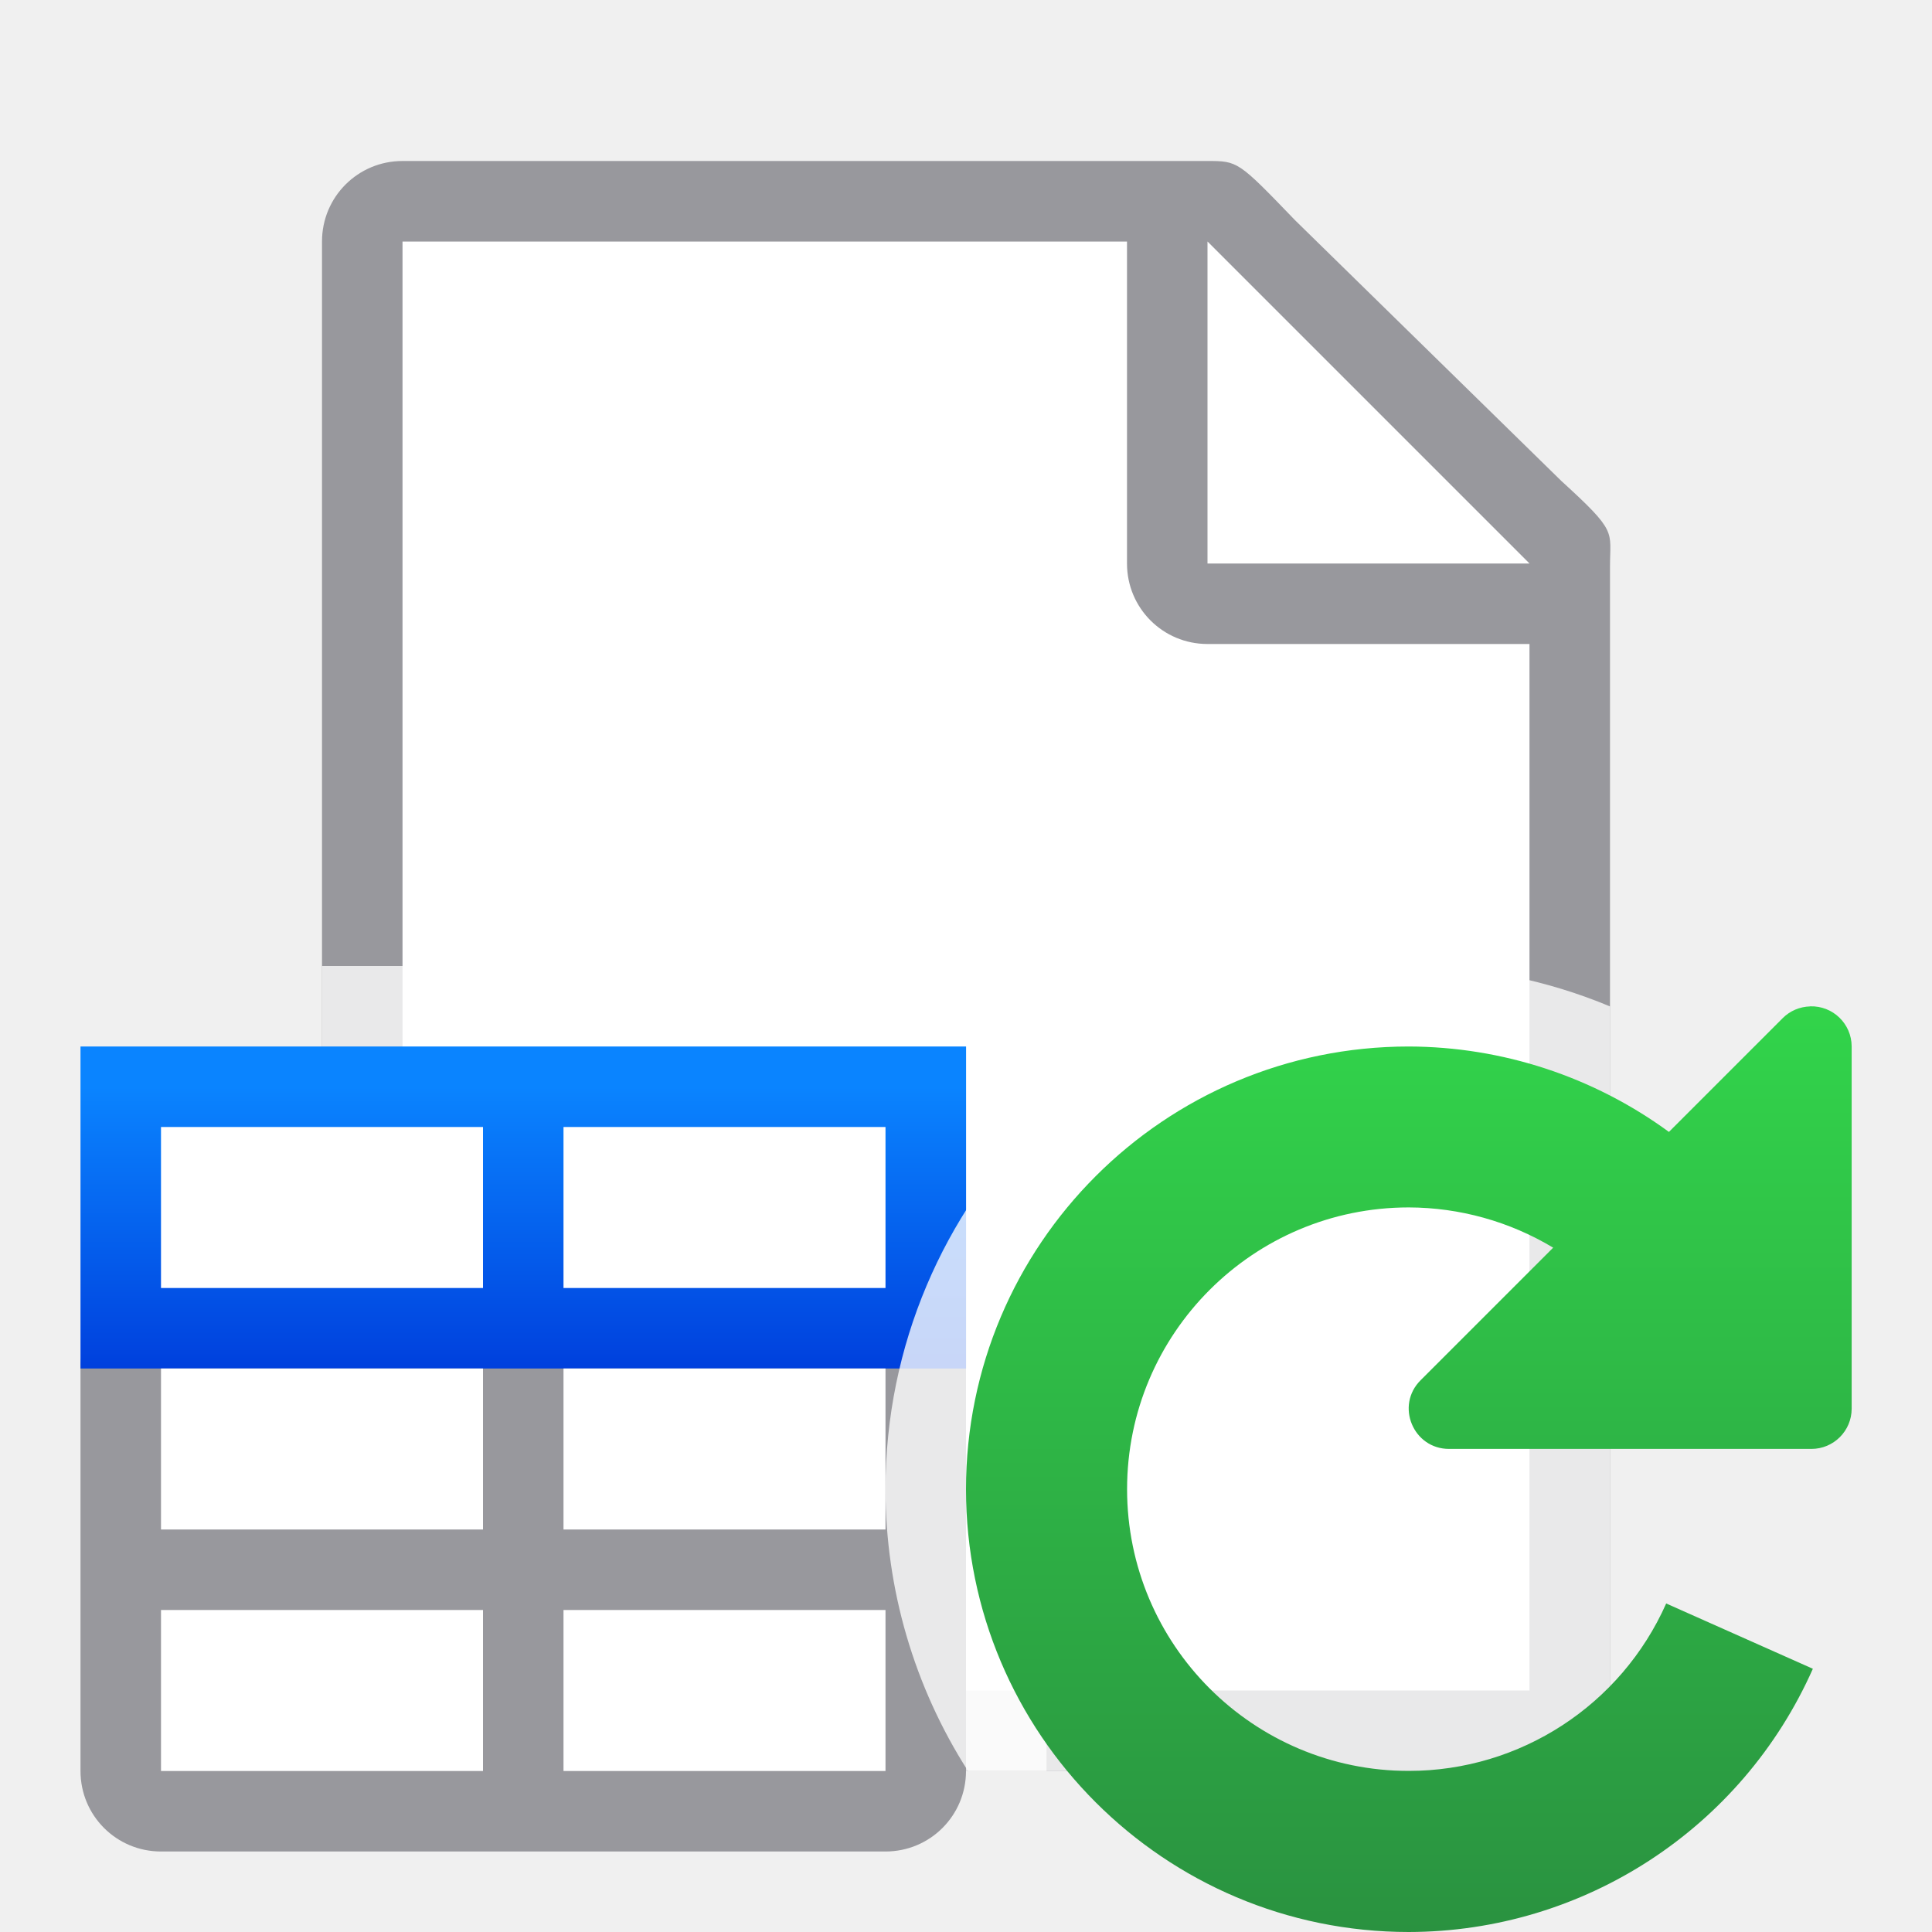
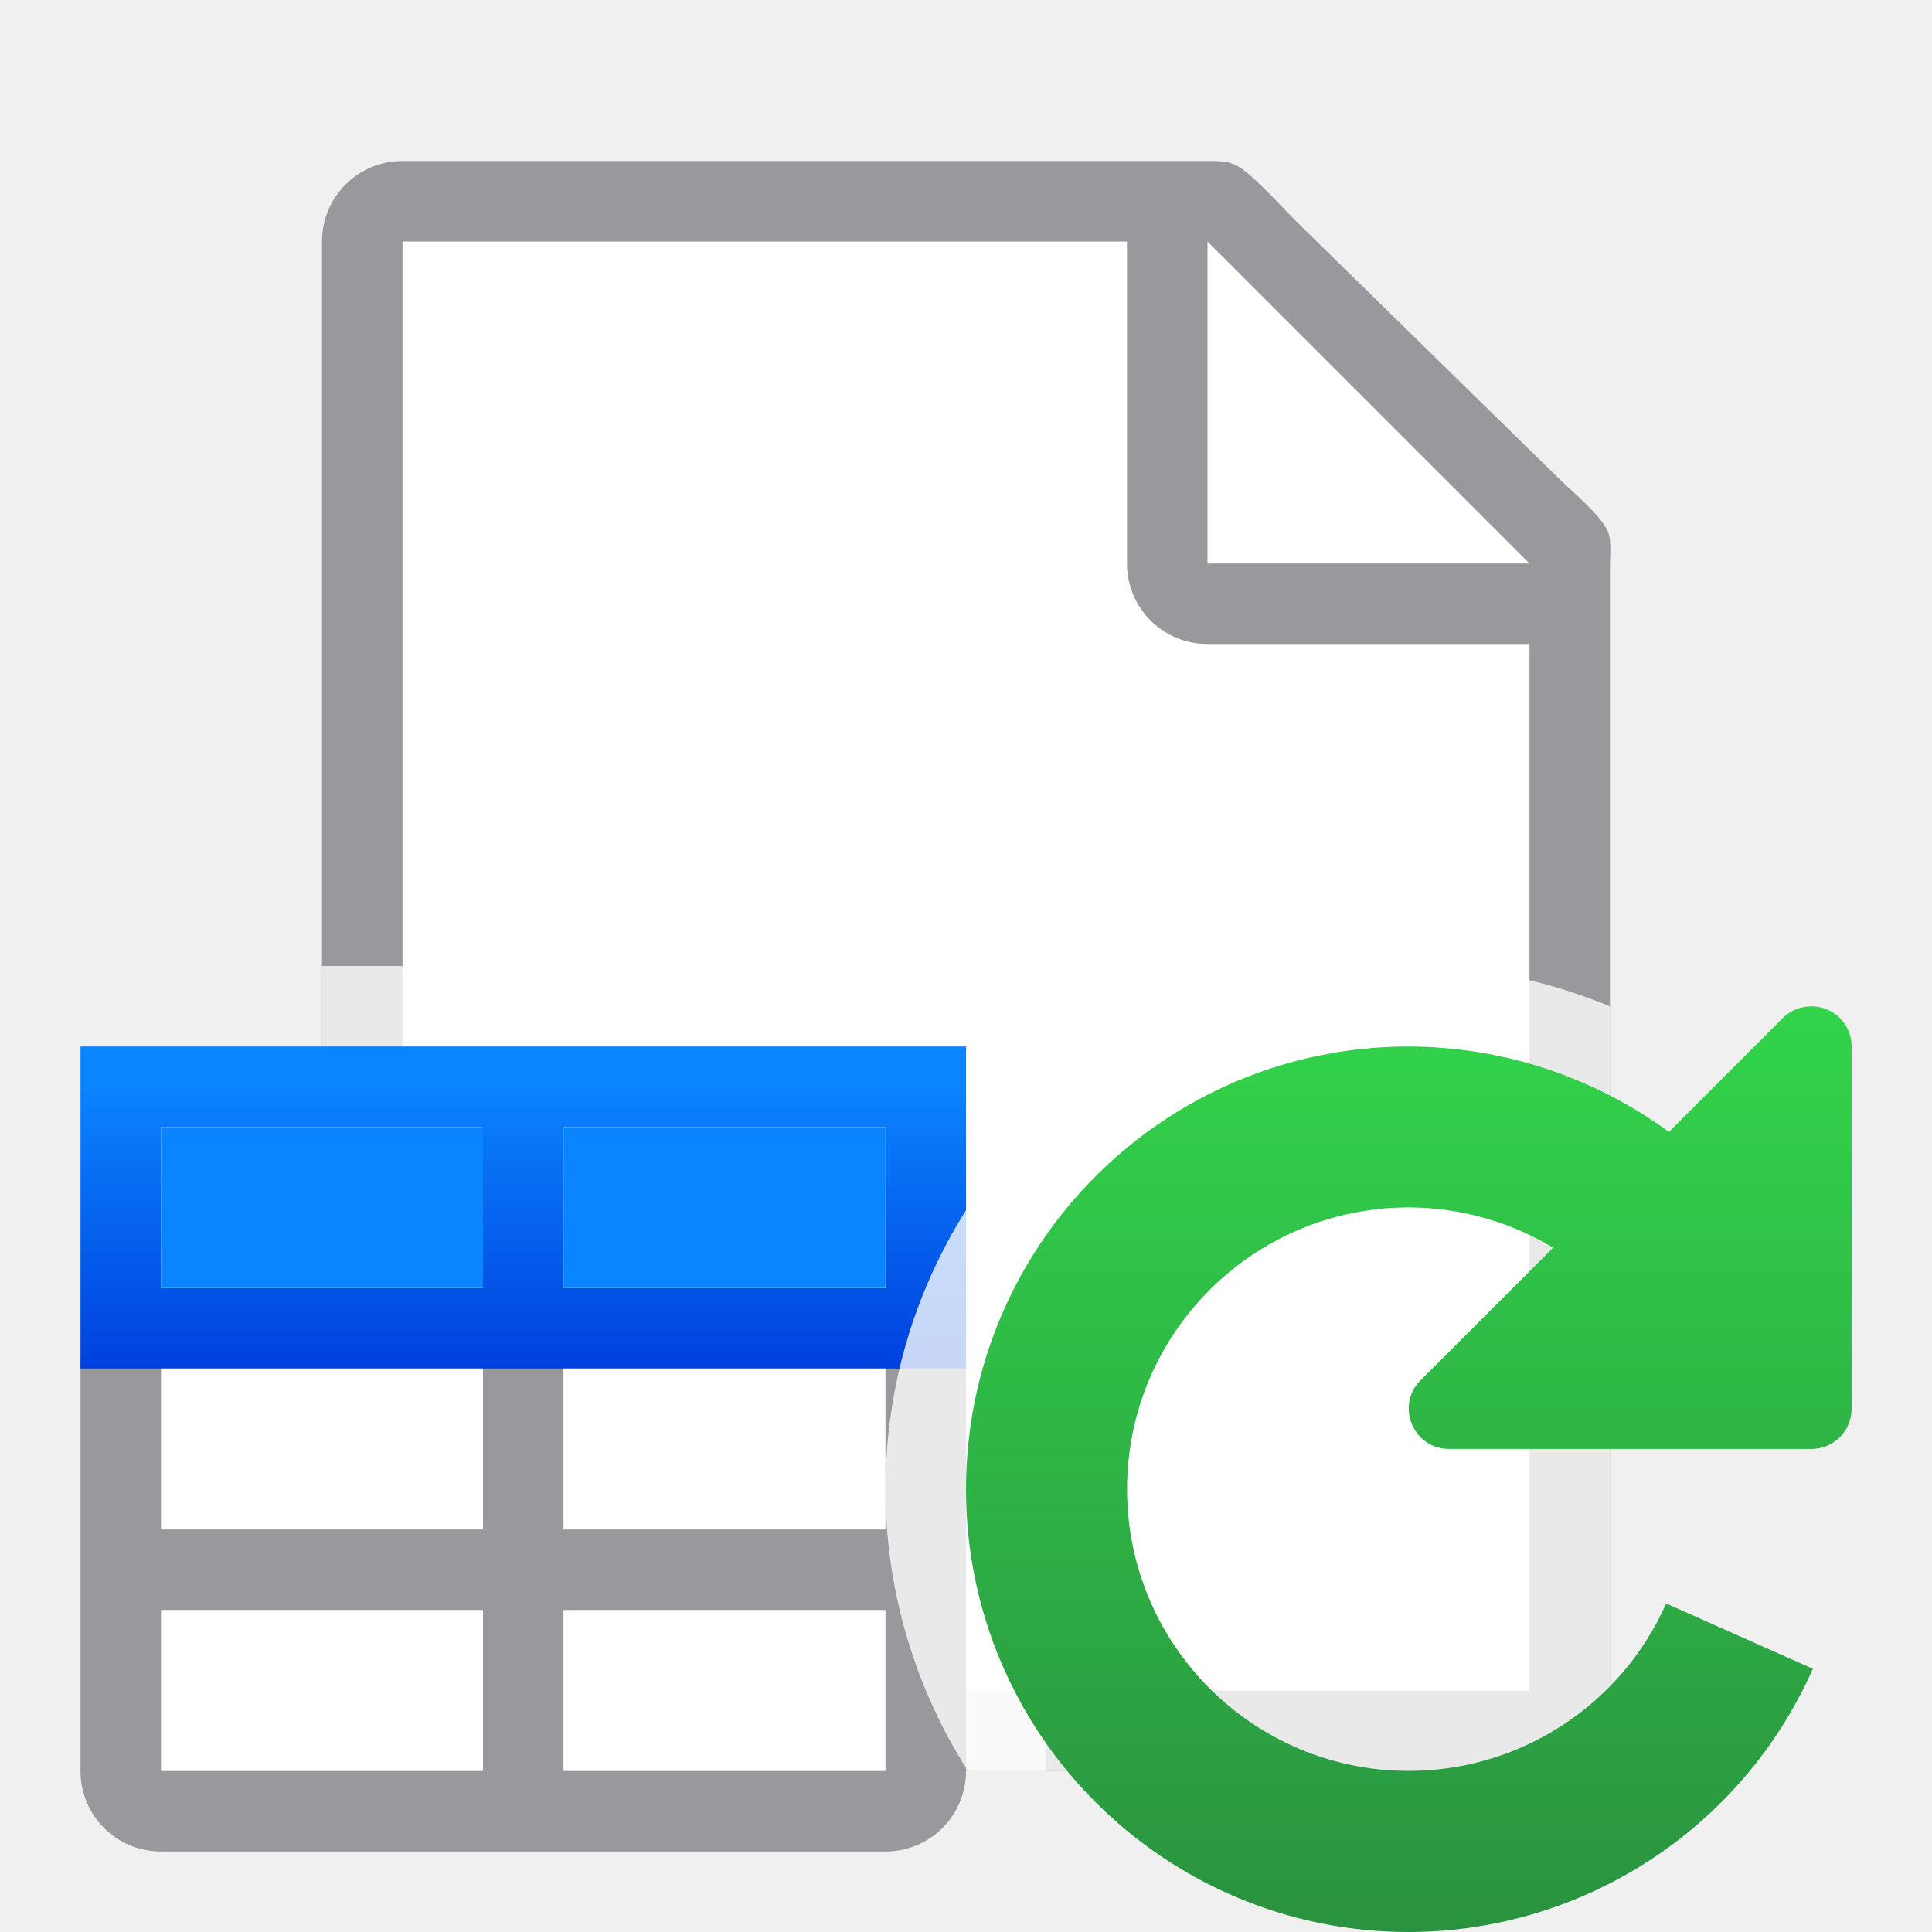
<svg xmlns="http://www.w3.org/2000/svg" viewBox="0 0 24 24">
  <linearGradient id="a" gradientUnits="userSpaceOnUse" x1="17.5" x2="17.5" y1="24" y2="12">
    <stop offset="0" stop-color="#2a9240" />
    <stop offset="1" stop-color="#32d74b" />
  </linearGradient>
  <linearGradient id="b" gradientTransform="matrix(.7071068 .7071068 -.7071068 .7071068 -36 6)" gradientUnits="userSpaceOnUse" x1="37.477" x2="35.002" y1="-21.92" y2="-24.395">
    <stop offset="0" stop-color="#0040dd" />
    <stop offset="1" stop-color="#0a84ff" />
  </linearGradient>
  <path d="m5 3v5 4 9h14v-1.729-2.285-7.412-1.574-1.271l-4-3.729z" fill="#fff" />
  <path d="m5 2c-.554 0-1 .446-1 1v6 3 9c0 .554.446 1 1 1h14c.554 0 1-.446 1-1v-3.35-.664-4.52-.043-2.338-1.086-1.75-.209c0-.451.098-.425-.605-1.066l-3.307-3.238c-.71-.737-.71-.736-1.094-.736h-.332-.662zm0 1h9v4c0 .554.446 1 1 1h4v1.574 7.412 2.285 1.729h-14v-9-4z" fill="#98989d" />
  <path d="m15 7h4l-4-4z" fill="#fff" />
  <path d="m4 12h9v10h-9z" fill="#fff" fill-opacity=".784" />
  <path d="m2 16c-.554 0-1 .446-1 1v.965.035 4c0 .554.446 1 1 1h.717 7.566.717c.554 0 1-.446 1-1v-4-.035-.965c0-.554-.446-1-1-1h-.771-7.457z" fill="#98989d" />
  <path d="m1 13v4h1.729 7.543 1.729v-4h-1.318-8.363z" fill="url(#b)" />
  <path d="m2 14v2h.771 3.229v-2h-3.25zm5 0v2h3.229.771v-2h-.75zm-5 3v2h.979 3.021v-2h-3.271zm5 0v2h3.021.979v-2h-.729zm-5 3v2h.977 3.023v-2h-3.021zm5 0v2h3.023.977v-2h-.979z" fill="#fff" />
  <path d="m17.5 12a6.5 6.5 0 0 0 -6.5 6.5 6.5 6.5 0 0 0 1.025 3.5h6.975c.139 0 .271-.028.391-.078.359-.151.609-.506.609-.922v-2-5.914-.584a6.5 6.5 0 0 0 -2.5-.502z" fill="#fff" fill-opacity=".784" />
  <path d="m22.484 12.502c-.127.004-.248.055-.338.145l-1.414 1.414a5.5 5.5 0 0 0 -3.232-1.061 5.5 5.5 0 0 0 -5.5 5.5 5.5 5.5 0 0 0 5.5 5.5 5.5 5.5 0 0 0 5.02-3.27l-1.822-.811a3.5 3.5 0 0 1 -3.197 2.08 3.5 3.5 0 0 1 -3.5-3.5 3.5 3.5 0 0 1 3.5-3.5 3.5 3.5 0 0 1 1.793.5l-1.646 1.646c-.317.315-.093.855.354.854h4.5c.276 0.0.5-.224.5-.5v-4.5c-.001-.282-.234-.507-.516-.498z" fill="url(#a)" />
+   <path d="m2 14v2h4v-2zm5 0v2h4v-2z" fill="#0a84ff" />
</svg>
